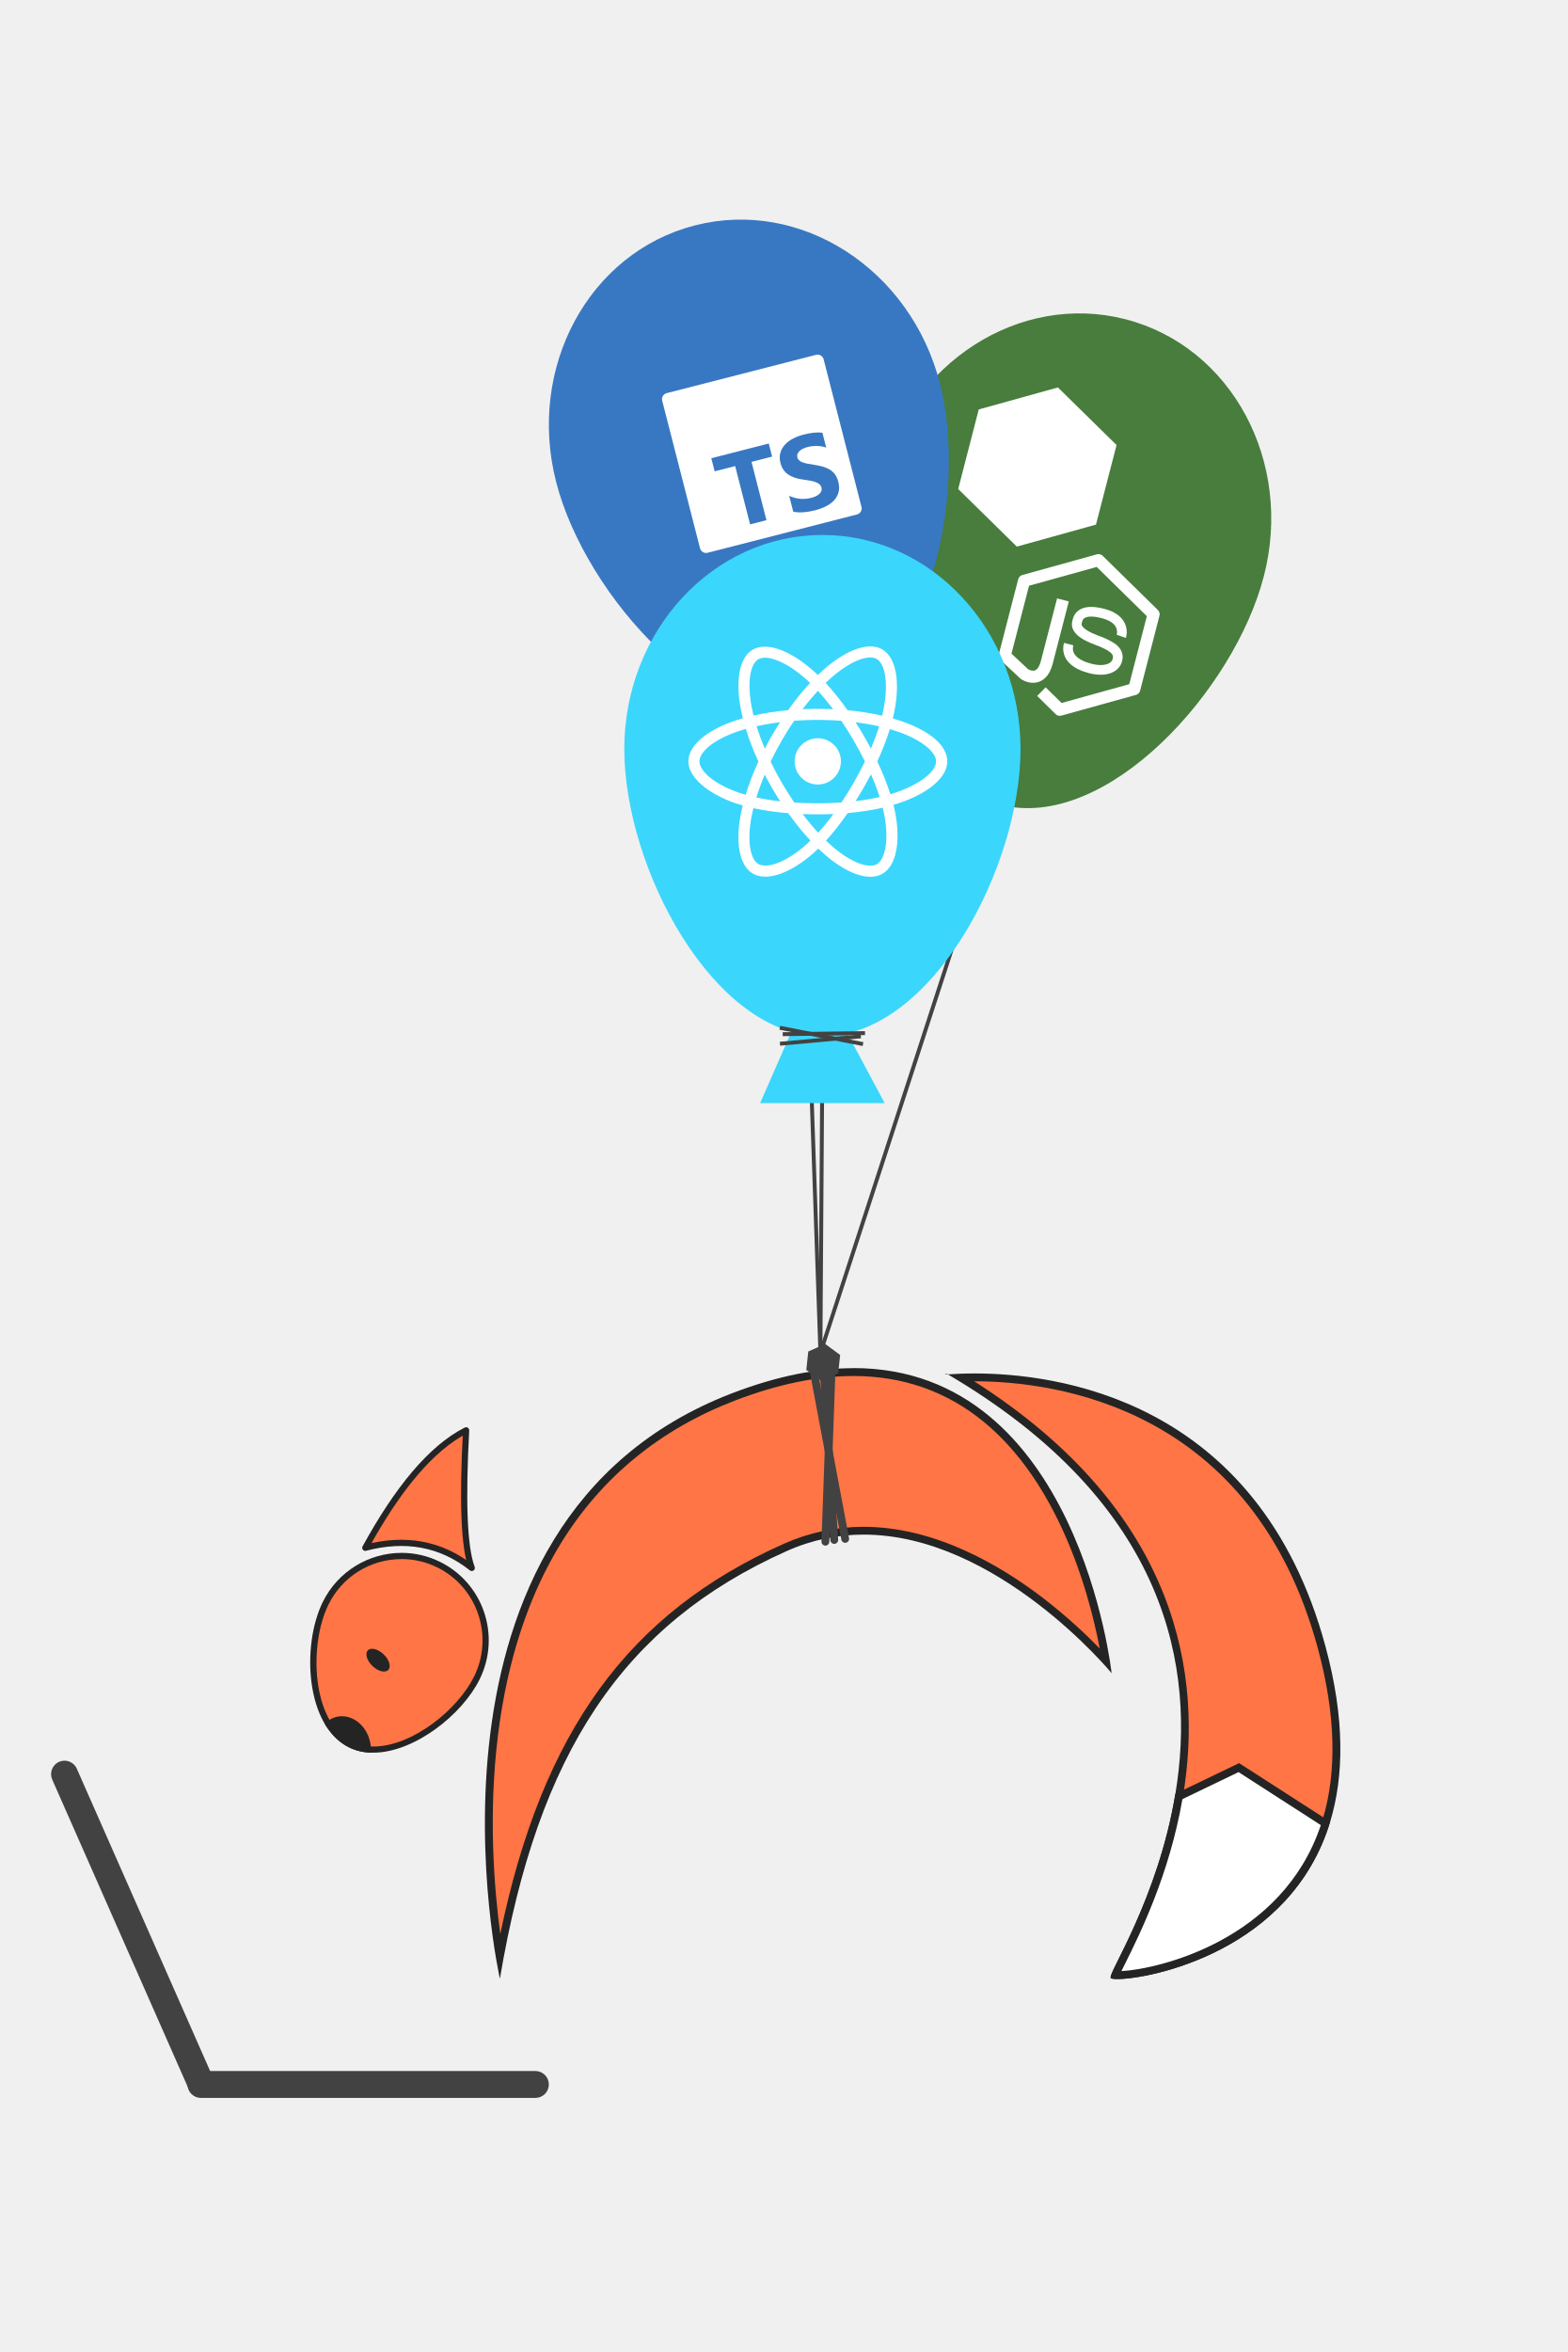
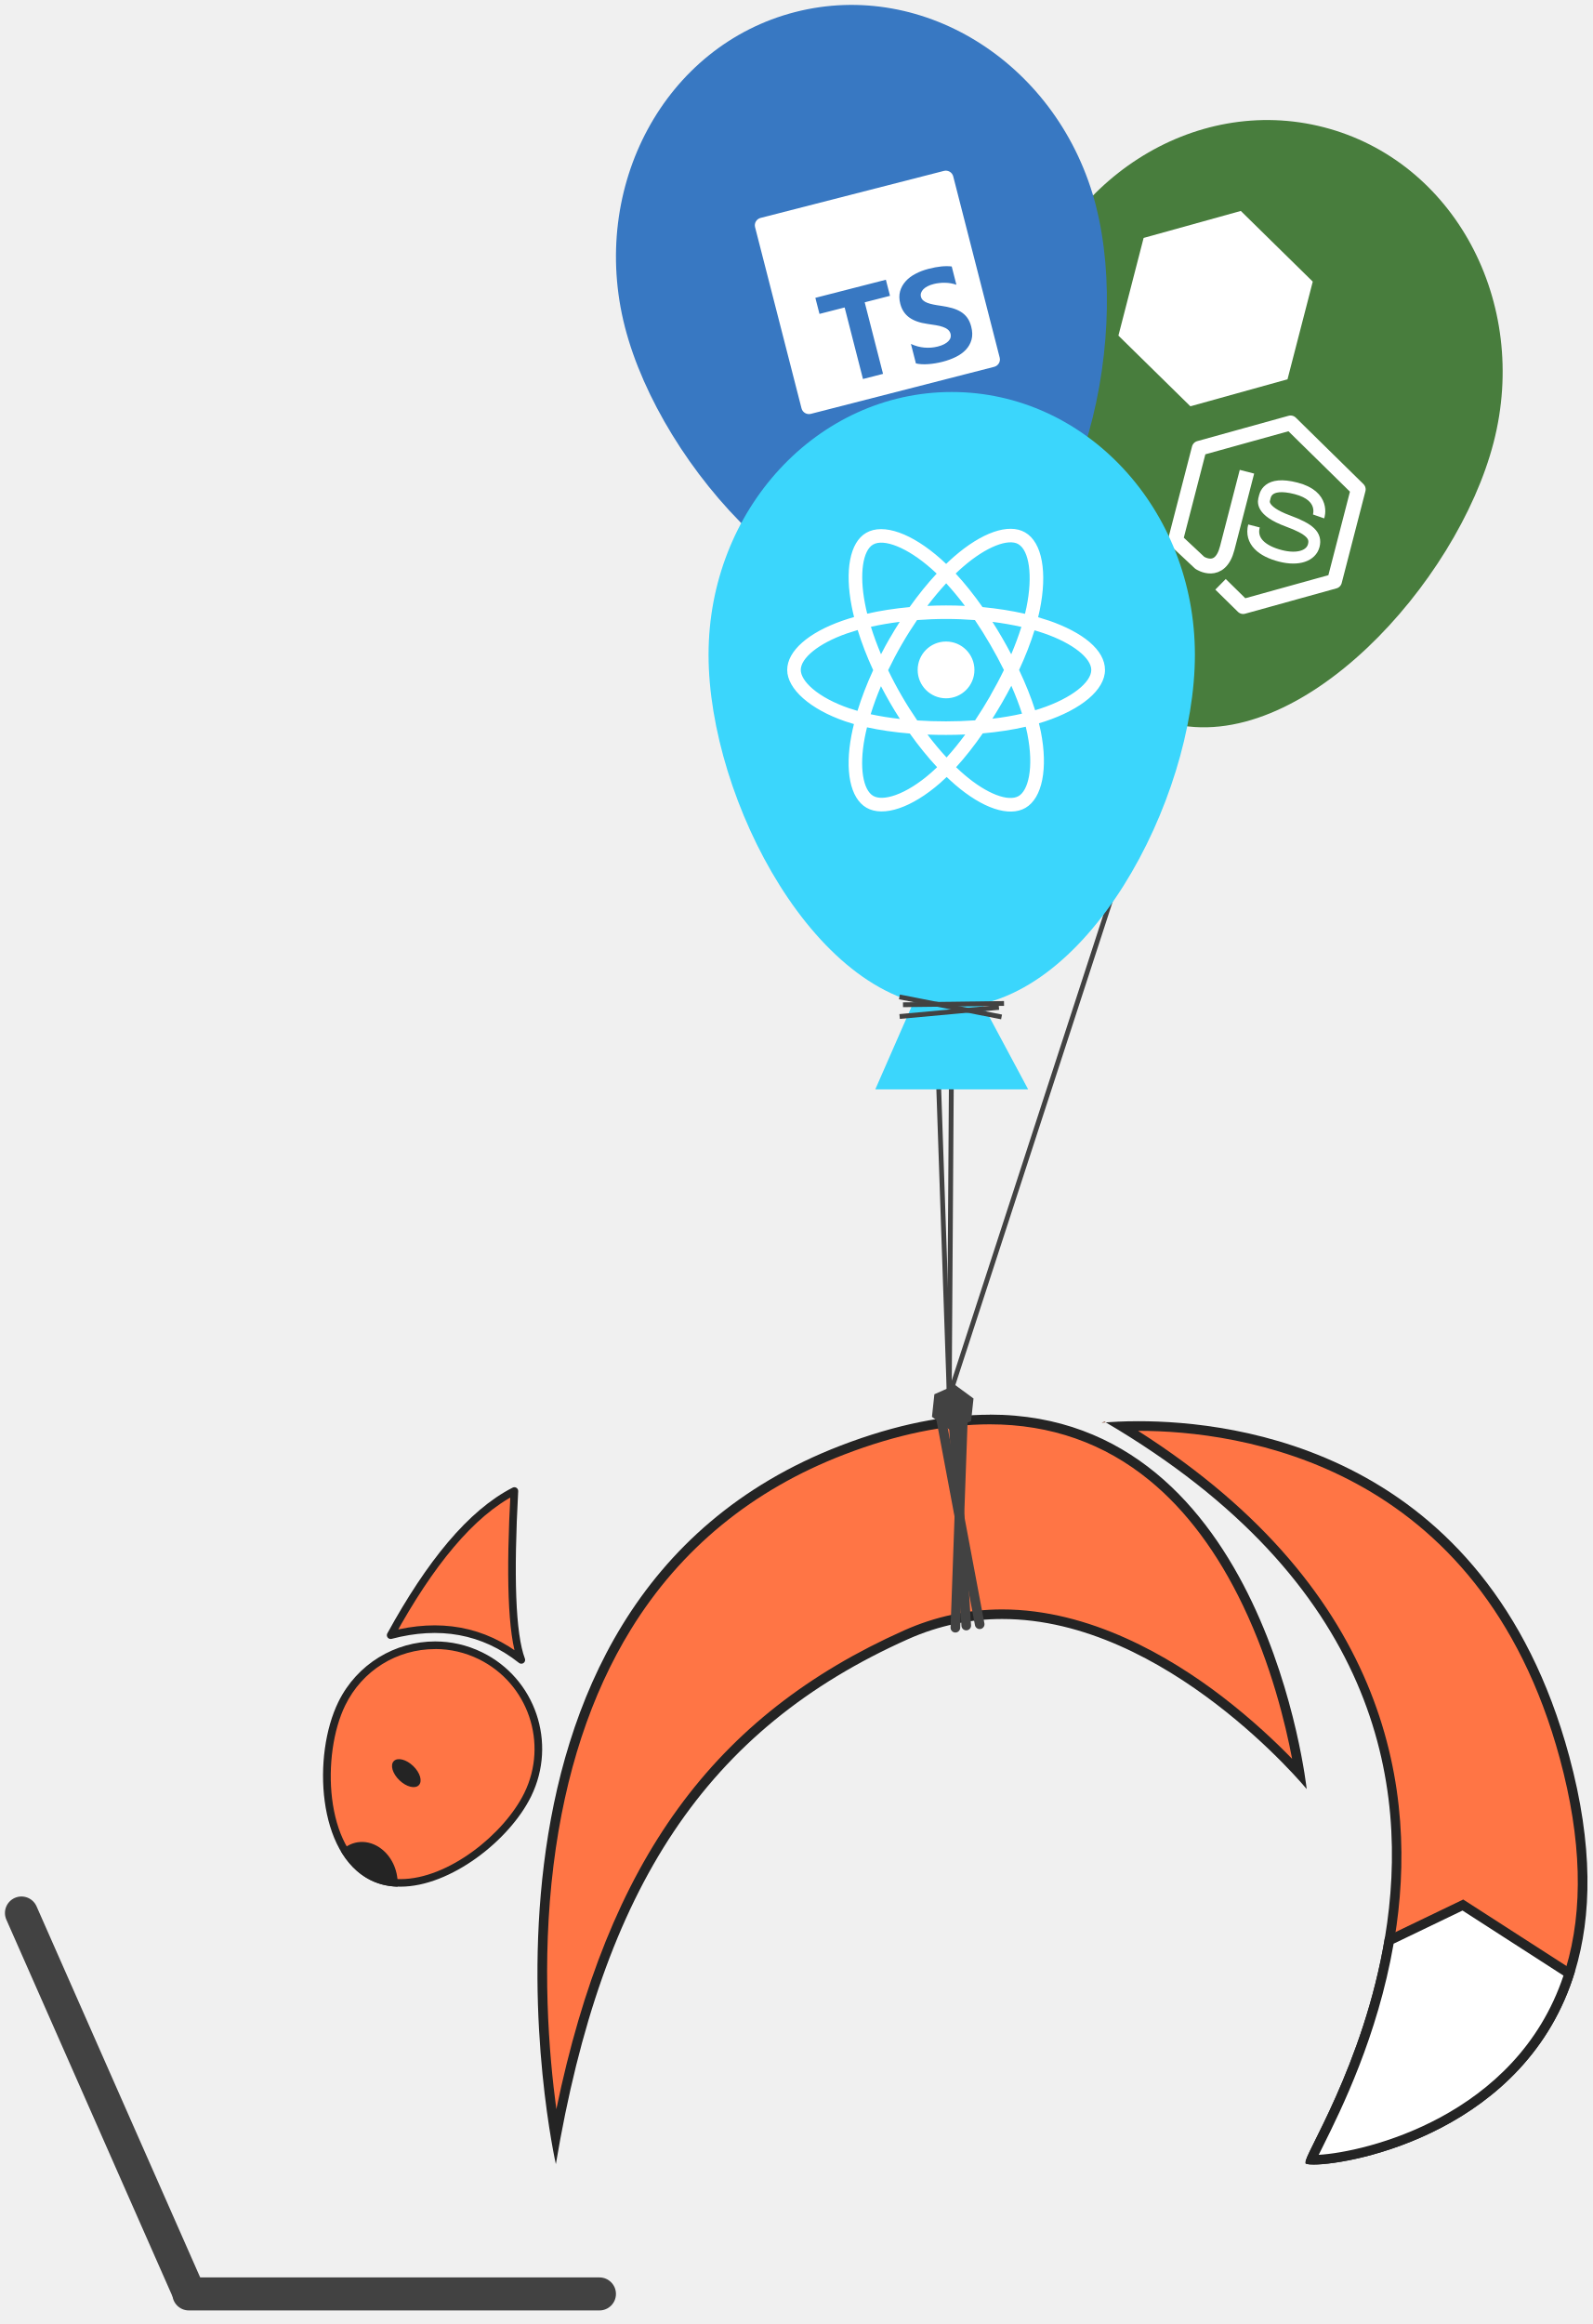
- <svg xmlns="http://www.w3.org/2000/svg" id="nodejs-skills" viewBox="0 0 400 600">
+ <svg xmlns="http://www.w3.org/2000/svg" id="nodejs-skills" viewBox="12 55 331 483">
  <defs>
    <style>
			.cls-1 {
				stroke-width: 3.09px;
			}

			.cls-1,
			.cls-2 {
				stroke: #fff;
			}

			.cls-1,
			.cls-2,
			.cls-3 {
				fill: none;
			}

			.cls-1,
			.cls-3,
			.cls-4 {
				stroke-linejoin: round;
			}

			.cls-5 {
				fill: #3bd6fc;
			}

			.cls-6,
			.cls-7 {
				fill: #fff;
			}

			.cls-7 {
				fill-rule: evenodd;
			}

			.cls-8,
			.cls-4 {
				fill: #ff7545;
			}

			.cls-2 {
				stroke-width: 2.47px;
			}

			.cls-2,
			.cls-9 {
				stroke-miterlimit: 10;
			}

			.cls-10 {
				fill: #487d3d;
			}

			.cls-3 {
				stroke-width: 2px;
			}

			.cls-3,
			.cls-4 {
				stroke: #242424;
				stroke-linecap: round;
			}

			.cls-11 {
				fill: #3878c2;
			}

			.cls-9 {
				stroke: #000;
			}

			.cls-9,
			.cls-12 {
				fill: #242424;
			}

			.laptop {
				fill: #424242;
			}

			.strings {
				fill: #424242;
				stroke: #424242;
			}

			@media (prefers-color-scheme: dark) {
				.laptop {
					fill: #d6d6d6;
				}

				.strings {
					fill: #d6d6d6;
					stroke: #d6d6d6;
				}
			}

			.cls-4 {
				stroke-width: 1.58px;
			}
		</style>
  </defs>
  <line class="cls-9 strings" x1="254.57" y1="206.16" x2="209.33" y2="345.11" />
  <line class="cls-9 strings" x1="209.84" y1="267.88" x2="209.33" y2="345.11" />
  <line class="cls-9 strings" x1="203.68" y1="180.18" x2="209.33" y2="345.11" />
  <g>
    <path class="cls-10" d="M322.48,146.97c-7.54,29.2-40.24,65.3-67.27,58.31-27.03-6.98-38.16-54.4-30.61-83.6,7.54-29.2,35.57-47.21,62.6-40.23,27.03,6.98,42.83,36.32,35.28,65.52Z" />
    <polygon class="cls-6" points="249.73 104.45 244.49 124.75 259.45 139.44 279.64 133.83 284.89 113.53 269.93 98.84 249.73 104.45" />
    <path class="cls-1" d="M265.72,176.44l4.7,4.62,18.99-5.27,4.93-19.08-14.06-13.81-18.99,5.27-4.93,19.08,5.04,4.72s4.2,2.81,5.71-3.06l4.1-15.87" />
    <path class="cls-2" d="M286.1,162.33s1.48-4.24-4.67-5.83-6.45,1.57-6.58,2.06-1,2.55,4.89,4.72c4.54,1.67,5.89,3.03,5.36,5.1s-3.15,3.12-6.95,2.14c-3.8-.98-6.29-3.05-5.48-6.21" />
  </g>
  <g>
    <path class="cls-11" d="M239.83,97.85c7.49,29.22-3.72,76.61-30.77,83.54s-59.67-29.22-67.16-58.44c-7.49-29.22,8.36-58.52,35.41-65.45,27.04-6.93,55.04,11.13,62.53,40.35Z" />
    <path class="cls-7" d="M170.11,100.29l38.1-9.77c.85-.22,1.72.29,1.94,1.13l9.66,37.67c.22.84-.3,1.7-1.15,1.92l-38.1,9.77c-.85.22-1.72-.29-1.94-1.13l-9.66-37.67c-.22-.84.3-1.7,1.15-1.92ZM197.01,116.48l-.86-3.34-14.66,3.76.86,3.34,5.23-1.34,3.81,14.87,4.17-1.07-3.81-14.87,5.26-1.35ZM202.38,130.53c.76.17,1.62.22,2.58.15.96-.07,1.95-.23,2.97-.49s1.91-.59,2.75-1c.84-.41,1.55-.92,2.11-1.52s.95-1.29,1.17-2.09.19-1.69-.07-2.71c-.19-.74-.47-1.35-.83-1.85-.37-.5-.82-.91-1.35-1.23-.53-.32-1.14-.58-1.82-.77s-1.43-.34-2.24-.46c-.6-.08-1.14-.17-1.62-.27-.48-.1-.9-.21-1.26-.35-.36-.14-.65-.31-.87-.51-.23-.2-.38-.45-.46-.76-.07-.28-.06-.55.03-.81.09-.26.25-.51.47-.74s.52-.44.89-.63c.36-.19.78-.34,1.26-.46.34-.09.71-.16,1.11-.2.4-.05.8-.07,1.22-.06.41,0,.83.04,1.23.11.41.07.79.17,1.16.3l-.97-3.8c-.69-.08-1.42-.08-2.2,0-.77.08-1.64.24-2.61.49s-1.89.59-2.71,1.03c-.83.43-1.52.95-2.07,1.57s-.94,1.31-1.15,2.09c-.21.78-.2,1.65.05,2.59.31,1.21.93,2.15,1.86,2.83.93.67,2.19,1.12,3.79,1.34.63.08,1.21.17,1.76.27.55.09,1.03.21,1.45.36.42.15.77.33,1.04.56s.46.52.55.87c.07.26.06.52,0,.78-.07.26-.22.5-.44.73s-.51.45-.88.64c-.37.19-.81.36-1.34.49-.9.23-1.82.3-2.78.22-.96-.08-1.89-.34-2.8-.76l1.04,4.06Z" />
  </g>
  <g>
    <path class="cls-5" d="M260.39,191.08c0,30.16-22.63,73.29-50.55,73.29s-50.55-43.13-50.55-73.29,22.63-54.61,50.55-54.61,50.55,24.45,50.55,54.61Z" />
    <path class="cls-6" d="M229.93,183.95c-.7-.24-1.41-.46-2.13-.67.12-.49.23-.97.33-1.45,1.61-7.81.56-14.1-3.04-16.18-3.45-1.99-9.08.08-14.77,5.04-.56.49-1.11.99-1.64,1.51-.36-.34-.72-.68-1.09-1.01-5.96-5.3-11.94-7.53-15.53-5.45-3.44,1.99-4.46,7.91-3.01,15.31.14.73.31,1.46.49,2.19-.85.24-1.66.5-2.44.77-6.99,2.44-11.46,6.26-11.46,10.22s4.79,8.2,12.08,10.69c.59.2,1.19.39,1.79.56-.19.78-.37,1.57-.52,2.36-1.38,7.27-.3,13.05,3.13,15.03,3.55,2.04,9.5-.06,15.29-5.12.47-.41.93-.84,1.38-1.27.58.56,1.18,1.1,1.79,1.63,5.61,4.83,11.16,6.78,14.59,4.79,3.54-2.05,4.69-8.26,3.2-15.81-.12-.59-.25-1.18-.4-1.77.42-.12.83-.25,1.23-.38,7.57-2.51,12.5-6.56,12.5-10.71s-4.61-7.82-11.74-10.28ZM228.29,202.26c-.36.12-.73.23-1.11.35-.84-2.65-1.96-5.46-3.34-8.37,1.32-2.84,2.4-5.62,3.21-8.24.68.2,1.33.4,1.96.62,6.11,2.1,9.84,5.21,9.84,7.61,0,2.55-4.03,5.87-10.56,8.03ZM225.58,207.63c.66,3.34.76,6.36.32,8.72-.39,2.12-1.18,3.53-2.16,4.1-2.08,1.2-6.53-.36-11.33-4.49-.57-.49-1.12-.99-1.66-1.51,1.86-2.04,3.72-4.4,5.54-7.03,3.19-.28,6.21-.75,8.94-1.38.13.53.25,1.06.36,1.6ZM198.15,220.24c-2.03.72-3.65.74-4.63.17-2.08-1.2-2.95-5.84-1.77-12.06.14-.74.3-1.47.48-2.19,2.71.6,5.7,1.03,8.9,1.29,1.83,2.57,3.74,4.93,5.67,7-.41.4-.83.78-1.26,1.16-2.56,2.24-5.13,3.83-7.39,4.63ZM188.62,202.24c-3.22-1.1-5.88-2.53-7.7-4.09-1.64-1.4-2.46-2.8-2.46-3.93,0-2.4,3.59-5.47,9.56-7.56.73-.25,1.49-.49,2.27-.72.83,2.69,1.91,5.5,3.22,8.34-1.33,2.88-2.42,5.74-3.26,8.46-.55-.16-1.09-.33-1.63-.51ZM191.82,180.51c-1.24-6.34-.42-11.13,1.66-12.33,2.21-1.28,7.09.54,12.24,5.12.34.3.67.6.99.91-1.92,2.06-3.81,4.41-5.63,6.96-3.11.29-6.08.75-8.81,1.37-.17-.67-.32-1.35-.45-2.03h0ZM220.31,187.54c-.65-1.12-1.32-2.22-2.01-3.3,2.11.27,4.13.62,6.02,1.05-.57,1.82-1.28,3.73-2.11,5.69-.61-1.16-1.24-2.3-1.9-3.44ZM208.69,176.23c1.3,1.41,2.6,2.98,3.89,4.69-2.6-.12-5.21-.12-7.81,0,1.28-1.69,2.6-3.26,3.92-4.69ZM197,187.56c-.65,1.12-1.27,2.26-1.86,3.42-.82-1.95-1.52-3.86-2.1-5.71,1.88-.42,3.89-.77,5.99-1.03-.7,1.09-1.38,2.2-2.02,3.33h0ZM199.08,204.42c-2.16-.24-4.2-.57-6.09-.98.58-1.88,1.3-3.84,2.14-5.83.6,1.15,1.22,2.29,1.87,3.42.67,1.16,1.36,2.29,2.07,3.39ZM208.77,212.43c-1.34-1.44-2.67-3.04-3.97-4.76,1.26.05,2.55.07,3.86.07s2.68-.03,3.99-.09c-1.29,1.75-2.58,3.35-3.88,4.77ZM222.23,197.51c.88,2.01,1.63,3.96,2.22,5.81-1.91.44-3.98.79-6.16,1.05.7-1.11,1.37-2.23,2.03-3.36.66-1.15,1.3-2.32,1.92-3.5ZM217.87,199.6c-1,1.74-2.06,3.44-3.17,5.11-2.01.14-4.03.21-6.05.21-2.06,0-4.05-.06-5.98-.19-1.14-1.67-2.22-3.37-3.23-5.12h0c-1.01-1.74-1.95-3.51-2.82-5.32.87-1.81,1.81-3.59,2.81-5.32h0c1-1.74,2.07-3.44,3.2-5.1,1.96-.15,3.98-.23,6.01-.23h0c2.04,0,4.06.08,6.02.23,1.12,1.66,2.18,3.35,3.18,5.08,1.01,1.73,1.96,3.5,2.85,5.3-.88,1.82-1.83,3.6-2.84,5.35ZM223.69,168.1c2.21,1.28,3.07,6.42,1.68,13.16-.09.43-.19.87-.3,1.31-2.74-.63-5.72-1.1-8.83-1.4-1.81-2.58-3.69-4.93-5.58-6.97.49-.48,1-.94,1.52-1.39,4.88-4.24,9.43-5.92,11.51-4.72ZM208.66,188.33c3.26,0,5.9,2.64,5.9,5.9s-2.64,5.9-5.9,5.9-5.9-2.64-5.9-5.9,2.64-5.9,5.9-5.9Z" />
  </g>
  <polygon class="cls-5" points="225.73 281.41 193.95 281.41 202.09 262.83 215.78 262.83 225.73 281.41" />
  <line class="cls-9 strings" x1="199.71" y1="263.82" x2="220.71" y2="263.55" />
  <line class="cls-9 strings" x1="199.01" y1="266.26" x2="219.65" y2="264.37" />
  <line class="cls-9 strings" x1="198.97" y1="262.19" x2="220.2" y2="266.35" />
  <rect class="laptop" x="47.83" y="528.32" width="92.21" height="6.86" rx="3.43" ry="3.43" />
  <rect class="laptop" x="-12.44" y="488.18" width="92.21" height="6.86" rx="3.43" ry="3.43" transform="translate(469.9 262.44) rotate(66.2)" />
  <g>
    <path class="cls-8" d="M127.53,499.21c-1.65-9.9-4.48-32.3-1.45-56.7,2.37-19.14,7.83-35.75,16.21-49.37,10.46-16.99,25.54-29.36,44.84-36.78,10.96-4.21,21.26-6.35,30.63-6.35,23.41,0,41.43,12.9,53.58,38.34,6.89,14.44,9.81,29.01,10.84,35.33-7.51-8.14-32.99-33.19-61.83-33.19-6.92,0-13.66,1.44-20.02,4.28-40.6,18.14-62.57,49.53-72.8,104.43Z" />
    <path class="cls-12" d="M217.76,351.02c12.61,0,23.79,3.93,33.22,11.67,7.62,6.25,14.15,15,19.41,26.01,5.85,12.22,8.83,24.58,10.21,31.84-3.32-3.42-8.32-8.17-14.58-12.97-10.78-8.25-27.46-18.08-45.68-18.08-7.06,0-13.94,1.47-20.43,4.37-39.52,17.65-61.52,47.72-72.26,99.5-1.54-11.4-3.12-30.39-.58-50.78,2.36-18.98,7.77-35.45,16.08-48.94,10.34-16.78,25.26-29.01,44.34-36.34,10.84-4.17,21.03-6.28,30.27-6.28M217.76,349.02c-9.06,0-19.34,1.94-30.99,6.41-85.57,32.89-59.22,149.35-59.22,149.35,9.67-57.59,31.33-90.4,73.18-109.1,6.61-2.95,13.2-4.2,19.61-4.2,34.18,0,63.29,35.34,63.29,35.34,0,0-8.42-77.82-65.87-77.82h0Z" />
  </g>
  <g>
    <path class="cls-8" d="M241.67,350.5c.06.04.12.07.18.11-.98.06-1.1.08-.18-.11Z" />
    <path class="cls-12" d="M241.67,350.5c-.55.11-.73.15-.57.15.1,0,.36-.02.75-.04-.06-.04-.12-.07-.18-.11h0Z" />
  </g>
  <g>
    <path class="cls-8" d="M285.07,503.86c-.2,0-.37,0-.5-.01.3-.73.96-2.06,1.65-3.44,3.71-7.47,11.44-23.02,14.67-42.64,4.97-30.1-.8-72.75-55.72-106.33.99-.04,2.16-.06,3.46-.06,21.03,0,71.76,6.71,88.58,68.89,4.57,16.88,4.97,31.74,1.21,44.18-9.81,32.41-45.14,39.42-53.36,39.42Z" />
    <path class="cls-12" d="M248.64,352.37c20.8,0,70.98,6.64,87.62,68.15,4.52,16.69,4.93,31.37,1.22,43.63-9.26,30.58-41.65,38.13-51.33,38.68.29-.6.64-1.3.98-1.98,3.74-7.52,11.51-23.15,14.76-42.92,4.93-29.87-.59-71.97-53.31-105.55.02,0,.05,0,.07,0h0M248.64,350.37c-3.26,0-5.63.16-6.78.24,56.45,33.19,63.29,75.25,58.05,106.99-4.39,26.65-17.29,46.04-16.47,46.81-.29.28.32.45,1.64.45,8.28,0,44.29-7.02,54.32-40.13,3.48-11.5,3.83-26.14-1.2-44.73-17.27-63.85-69.82-69.63-89.55-69.63h0Z" />
  </g>
  <g>
    <path class="cls-8" d="M95.24,446.33c-2.14,0-4.11-.43-5.85-1.28-10.67-5.22-11.46-25.51-6.33-35.98,3.66-7.48,11.1-12.12,19.41-12.12,3.28,0,6.45.74,9.42,2.19,10.65,5.22,15.06,18.17,9.82,28.86-4.25,8.67-16.16,18.34-26.46,18.34Z" />
    <path class="cls-12" d="M102.46,397.72h0c3.16,0,6.21.71,9.07,2.11,10.26,5.03,14.51,17.5,9.46,27.81-4.15,8.46-15.74,17.9-25.75,17.9-2.02,0-3.87-.4-5.5-1.2-10.27-5.03-10.96-24.73-5.97-34.93,3.53-7.21,10.69-11.68,18.7-11.68M102.46,396.14c-8.27,0-16.22,4.62-20.12,12.57-5.44,11.11-4.37,31.62,6.7,37.04,1.92.94,4.02,1.36,6.2,1.36,10.38,0,22.68-9.61,27.17-18.78,5.44-11.11.88-24.5-10.18-29.92-3.15-1.54-6.48-2.27-9.77-2.27h0Z" />
  </g>
  <ellipse class="cls-12" cx="96.47" cy="423.5" rx="2.06" ry="3.61" transform="translate(-276.13 200.28) rotate(-46.24)" />
  <path class="cls-12" d="M91.36,439.31c2.31,1.82,3.49,4.86,3.29,7.8-2.21-.06-4.31-.58-6.27-1.72-2.2-1.27-4.03-3.23-5.52-5.66,2.23-2.34,5.73-2.6,8.49-.43Z" />
  <path class="cls-4" d="M93.22,394.83c8.15-14.85,16.67-25.35,25.71-29.95-.94,17.39-.6,29.69,1.44,35.1-7.96-6.29-17.06-7.79-27.16-5.14Z" />
  <g>
    <path class="cls-6" d="M285.07,503.86c-.2,0-.37,0-.5-.01.3-.73.96-2.06,1.65-3.44,3.68-7.41,11.31-22.75,14.59-42.13l15.29-7.35,22.11,14.24c-10.11,31.79-44.98,38.7-53.13,38.7Z" />
    <path class="cls-12" d="M316.02,452.07l20.99,13.52c-9.82,29.38-41.35,36.71-50.88,37.25.29-.6.64-1.3.98-1.98,3.67-7.38,11.24-22.61,14.59-41.9l14.32-6.89M316.16,449.78l-16.26,7.82c-4.39,26.65-17.29,46.04-16.47,46.81-.29.28.32.45,1.64.45,8.28,0,44.29-7.02,54.32-40.13l-23.22-14.95h0Z" />
  </g>
  <line class="cls-3 strings" x1="210.06" y1="347.73" x2="212.86" y2="392.84" />
  <line class="cls-3 strings" x1="212.23" y1="347.91" x2="210.6" y2="393.29" />
  <line class="cls-3 strings" x1="207.26" y1="347.91" x2="215.65" y2="392.57" />
  <polygon class="cls-12 strings" points="213.84 345.88 210.5 343.43 206.7 345.11 206.26 349.23 209.6 351.68 213.4 350 213.84 345.88" />
</svg>
